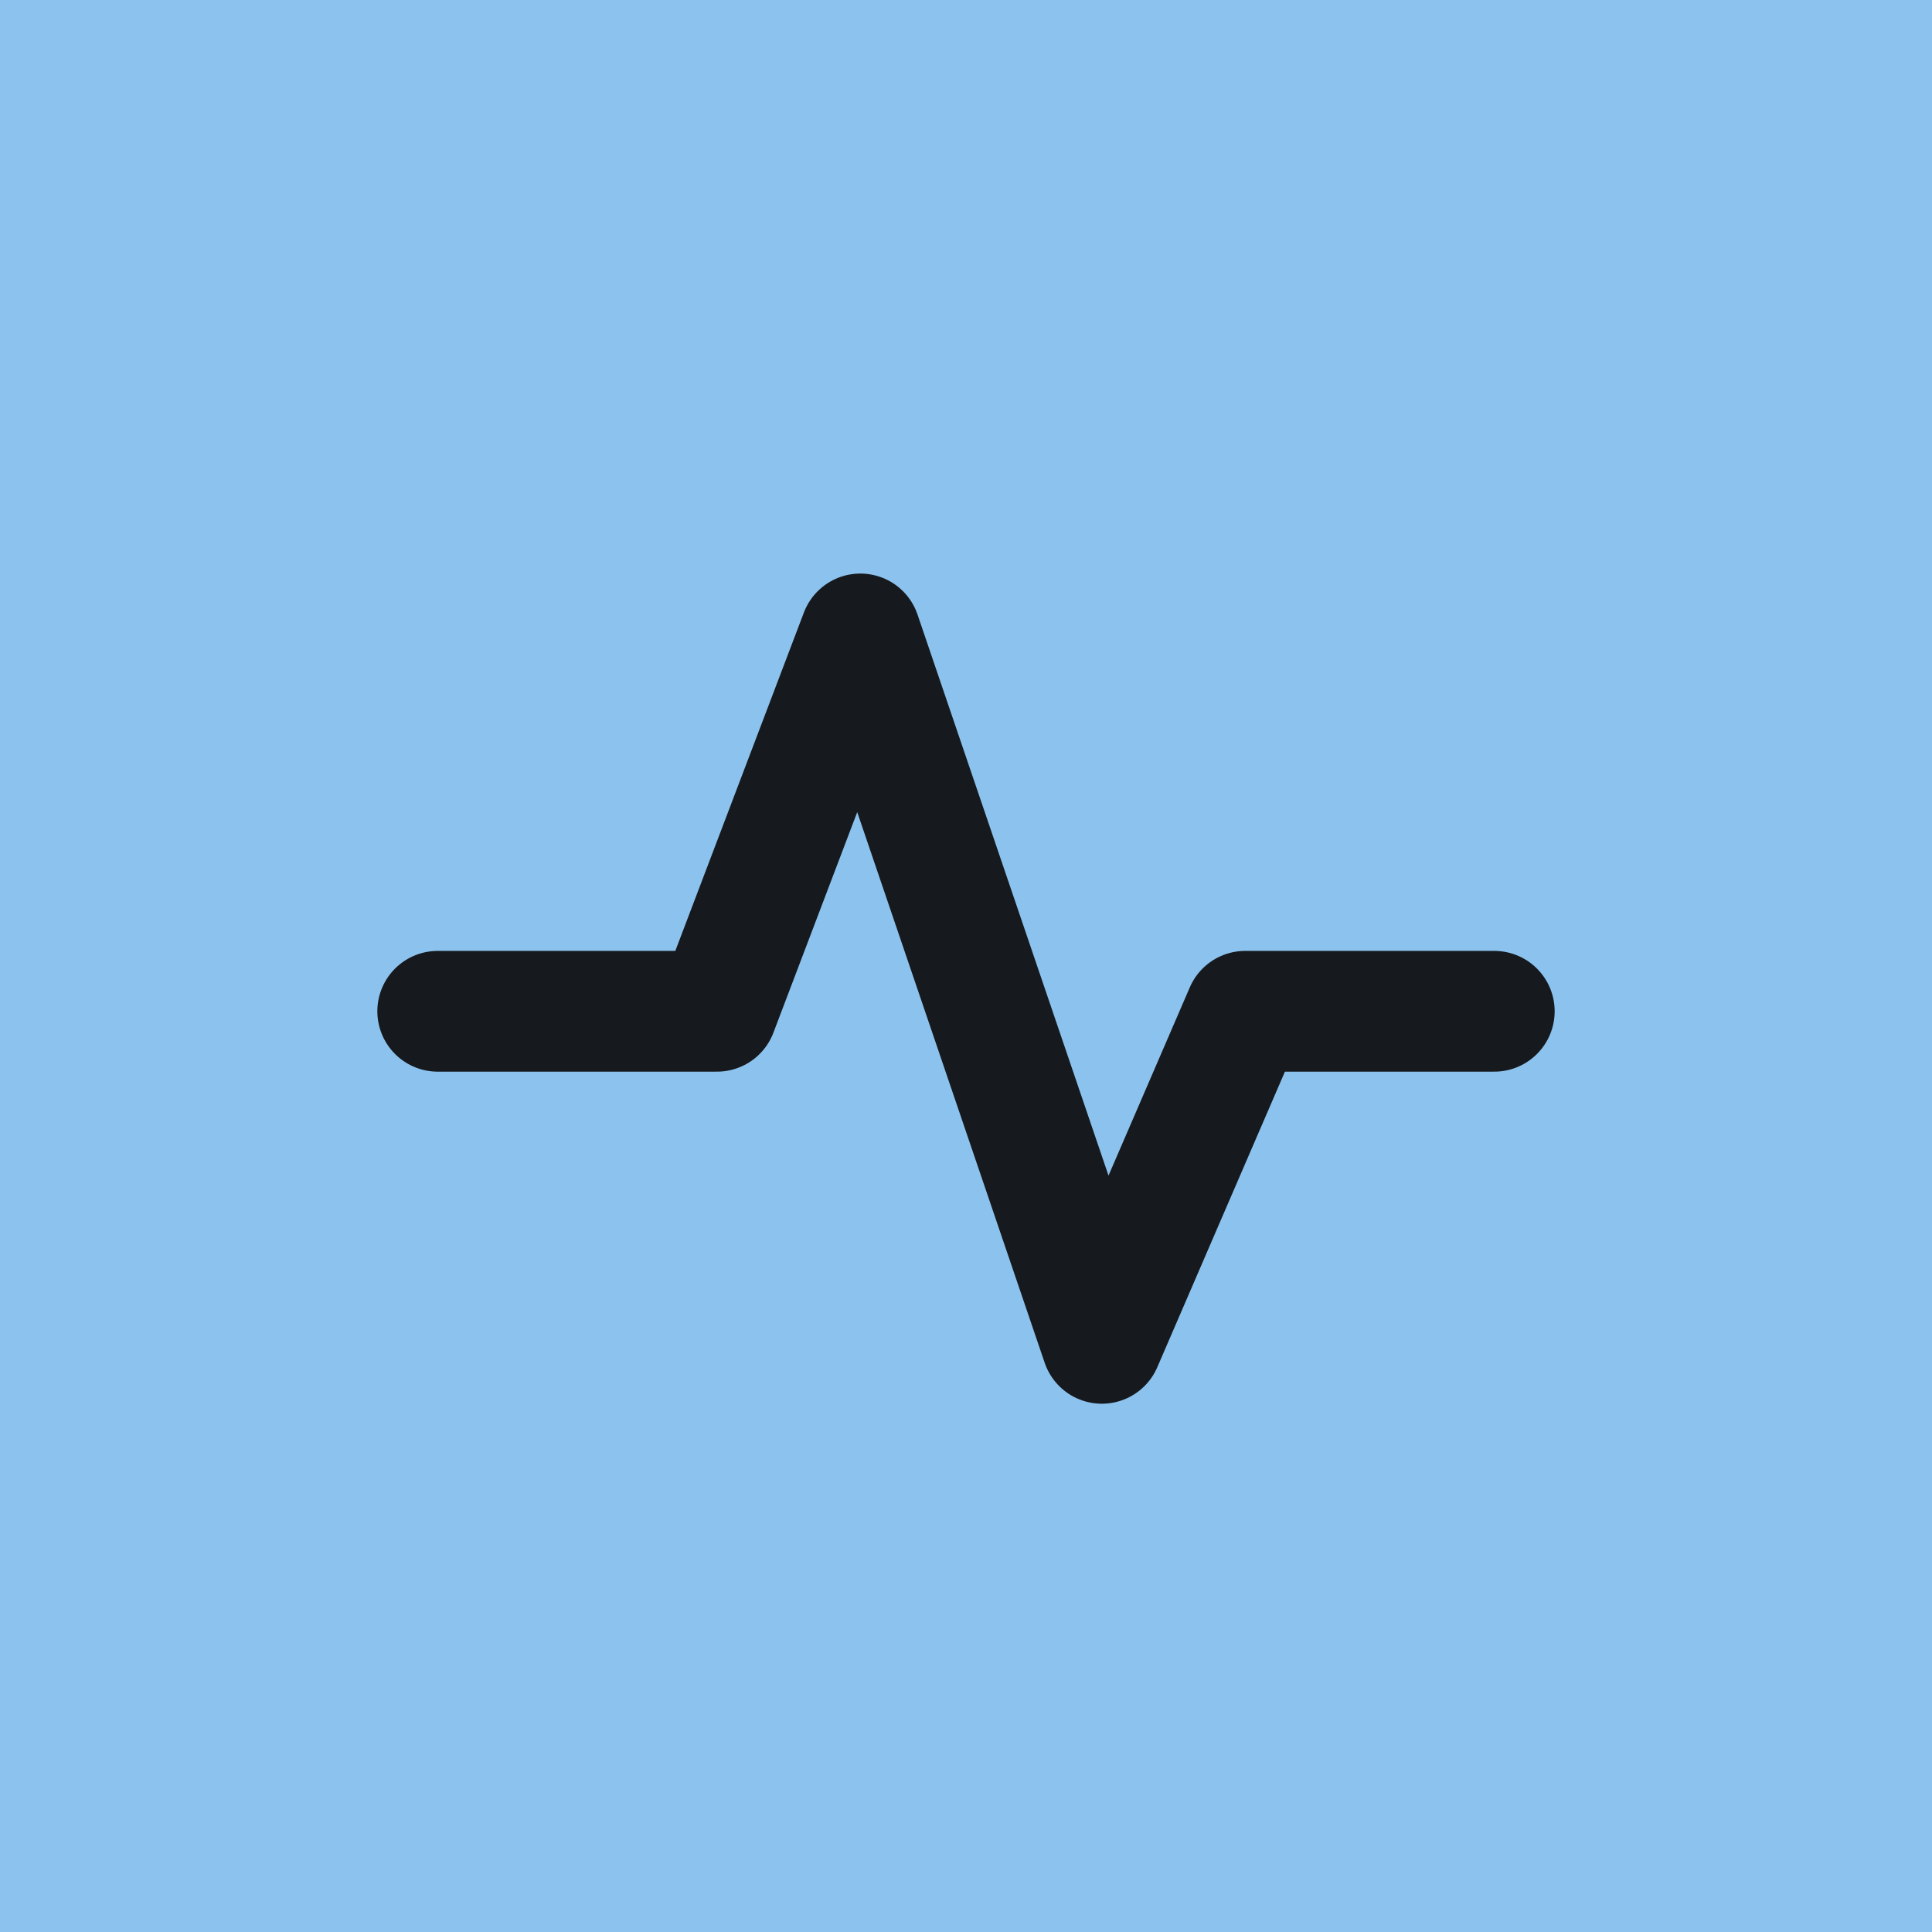
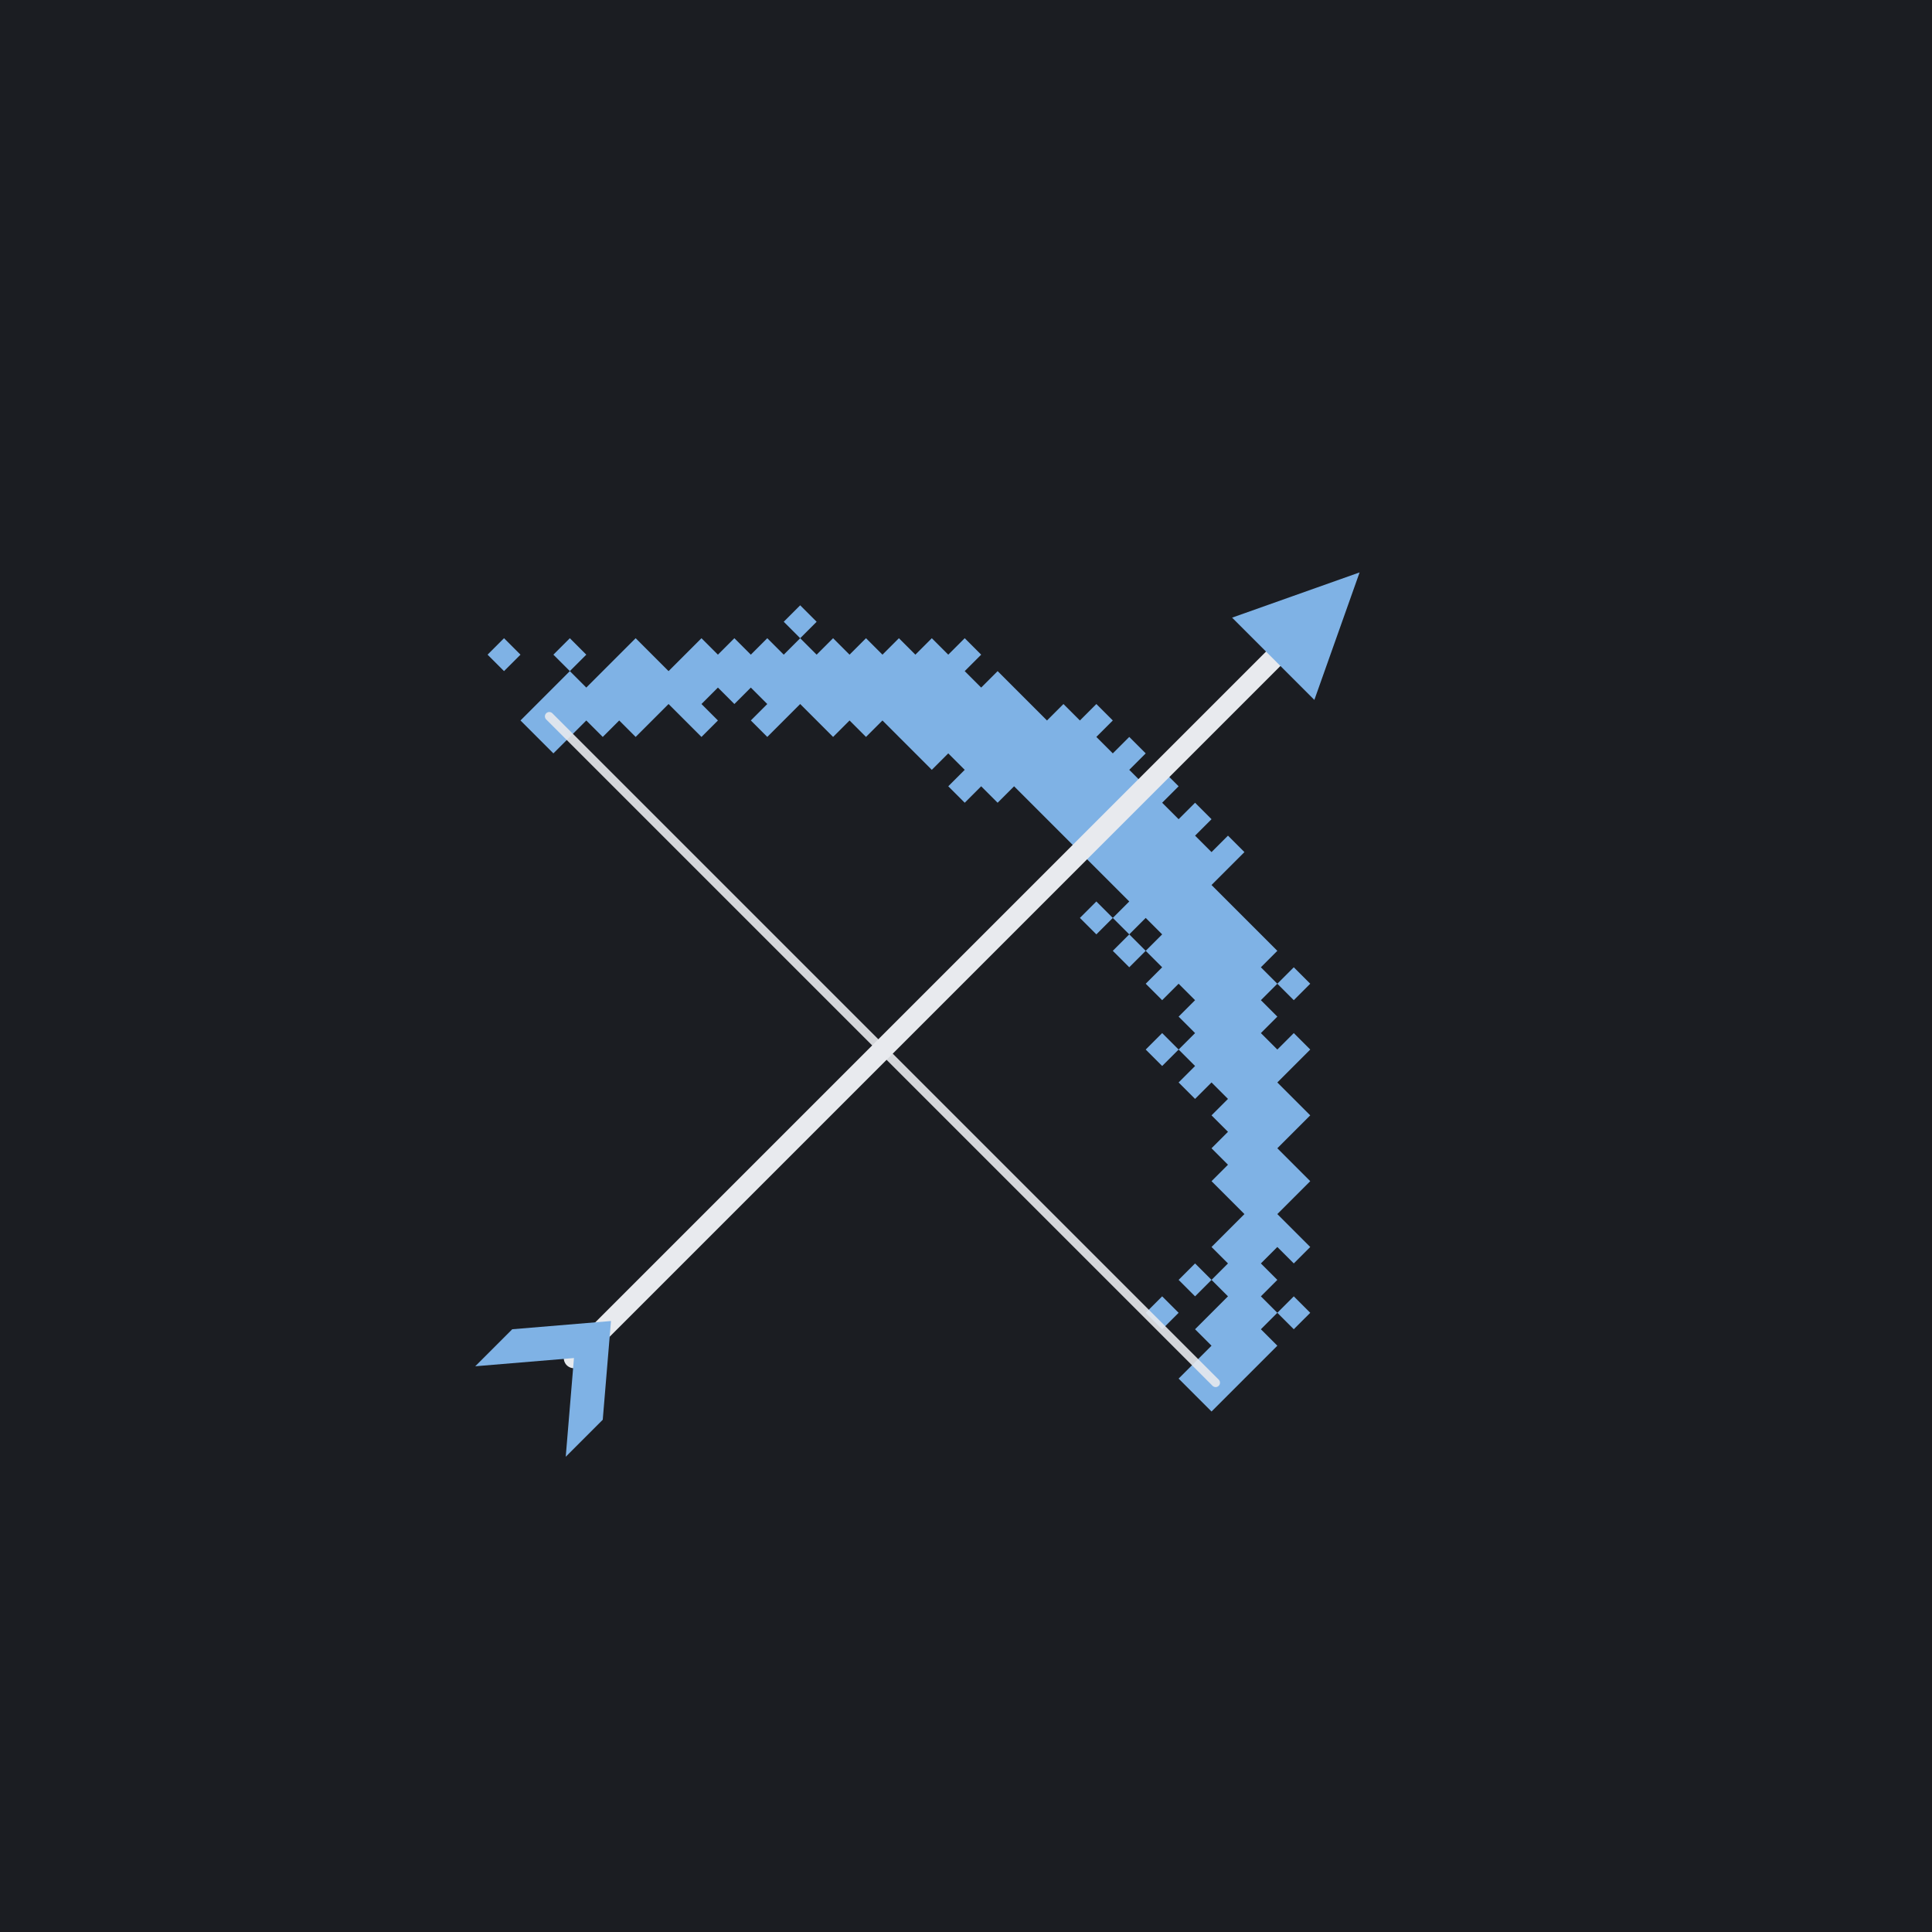
<svg xmlns="http://www.w3.org/2000/svg" viewBox="0 0 512 512">
-   <rect width="512" height="512" fill="#8cc3ee" />
-   <path d="M116 268h74l38-100 64 188 38-88h66" fill="none" stroke="#16191d" stroke-width="32" stroke-linecap="round" stroke-linejoin="round" />
+   <rect width="512" height="512" fill="#1B1D22" />
+   <g transform="translate(256 256) scale(0.82) translate(-256 -256)">
+     <g transform="translate(229 283) rotate(-45) scale(0.94)">
+       <path d="M-8 -168h8v8h-8zM-8 -160h8v8h-8zM-8 152h8v8h-8zM-8 160h8v8h-8zM0 -192h8v8h-8zM0 -168h8v8h-8zM0 -160h8v8h-8zM0 128h8v8h-8zM0 152h8v8h-8zM0 160h8v8h-8zM8 -168h8v8h-8zM8 -160h8v8h-8zM8 -152h8v8h-8zM8 144h8v8h-8zM8 152h8v8h-8zM8 160h8v8h-8zM16 -176h8v8h-8zM16 -160h8v8h-8zM16 -152h8v8h-8zM16 -144h8v8h-8zM16 128h8v8h-8zM16 144h8v8h-8zM16 152h8v8h-8zM16 160h8v8h-8zM24 -160h8v8h-8zM24 -152h8v8h-8zM24 -144h8v8h-8zM24 136h8v8h-8zM24 144h8v8h-8zM24 152h8v8h-8zM32 -160h8v8h-8zM32 -152h8v8h-8zM32 -144h8v8h-8zM32 -136h8v8h-8zM32 -128h8v8h-8zM32 128h8v8h-8zM32 136h8v8h-8zM32 144h8v8h-8zM32 160h8v8h-8zM40 -144h8v8h-8zM40 -136h8v8h-8zM40 128h8v8h-8zM40 136h8v8h-8zM48 -144h8v8h-8zM48 -136h8v8h-8zM48 -128h8v8h-8zM48 -112h8v8h-8zM48 112h8v8h-8zM48 120h8v8h-8zM48 128h8v8h-8zM48 136h8v8h-8zM48 144h8v8h-8zM56 -136h8v8h-8zM56 -128h8v8h-8zM56 -120h8v8h-8zM56 -112h8v8h-8zM56 104h8v8h-8zM56 112h8v8h-8zM56 120h8v8h-8zM56 128h8v8h-8zM64 -128h8v8h-8zM64 -120h8v8h-8zM64 -112h8v8h-8zM64 -104h8v8h-8zM64 -96h8v8h-8zM64 64h8v8h-8zM64 80h8v8h-8zM64 96h8v8h-8zM64 104h8v8h-8zM64 112h8v8h-8zM64 120h8v8h-8zM64 128h8v8h-8zM72 -120h8v8h-8zM72 -112h8v8h-8zM72 -104h8v8h-8zM72 -96h8v8h-8zM72 -88h8v8h-8zM72 72h8v8h-8zM72 80h8v8h-8zM72 88h8v8h-8zM72 96h8v8h-8zM72 104h8v8h-8zM72 112h8v8h-8zM80 -128h8v8h-8zM80 -112h8v8h-8zM80 -104h8v8h-8zM80 -96h8v8h-8zM80 -88h8v8h-8zM80 -80h8v8h-8zM80 -72h8v8h-8zM80 -64h8v8h-8zM80 -48h8v8h-8zM80 16h8v8h-8zM80 32h8v8h-8zM80 48h8v8h-8zM80 64h8v8h-8zM80 72h8v8h-8zM80 80h8v8h-8zM80 88h8v8h-8zM80 96h8v8h-8zM80 104h8v8h-8zM80 112h8v8h-8zM88 -104h8v8h-8zM88 -96h8v8h-8zM88 -88h8v8h-8zM88 -80h8v8h-8zM88 -72h8v8h-8zM88 -64h8v8h-8zM88 -56h8v8h-8zM88 -48h8v8h-8zM88 -40h8v8h-8zM88 24h8v8h-8zM88 40h8v8h-8zM88 48h8v8h-8zM88 56h8v8h-8zM88 64h8v8h-8zM88 72h8v8h-8zM88 80h8v8h-8zM88 88h8v8h-8zM88 96h8v8h-8zM96 -96h8v8h-8zM96 -88h8v8h-8zM96 -80h8v8h-8zM96 -72h8v8h-8zM96 -64h8v8h-8zM96 -56h8v8h-8zM96 -48h8v8h-8zM96 -40h8v8h-8zM96 -32h8v8h-8zM96 -24h8v8h-8zM96 -16h8v8h-8zM96 -8h8v8h-8zM96 0h8v8h-8zM96 8h8v8h-8zM96 16h8v8h-8zM96 24h8v8h-8zM96 32h8v8h-8zM96 40h8v8h-8zM96 48h8v8h-8zM96 56h8v8h-8zM96 64h8v8h-8zM96 72h8v8h-8zM96 80h8v8h-8zM96 96h8v8h-8zM104 -88h8v8h-8zM104 -80h8v8h-8zM104 -72h8v8h-8zM104 -64h8v8h-8zM104 -56h8v8h-8zM104 -48h8v8h-8zM104 -40h8v8h-8zM104 -32h8v8h-8zM104 -24h8v8h-8zM104 -16h8v8h-8zM104 -8h8v8h-8zM104 0h8v8h-8zM104 8h8v8h-8zM104 16h8v8h-8zM104 24h8v8h-8zM104 32h8v8h-8zM104 40h8v8h-8zM104 48h8v8h-8zM104 56h8v8h-8zM104 64h8v8h-8zM104 72h8v8h-8zM112 -80h8v8h-8zM112 -64h8v8h-8zM112 -56h8v8h-8zM112 -48h8v8h-8zM112 -40h8v8h-8zM112 -32h8v8h-8zM112 -24h8v8h-8zM112 -16h8v8h-8zM112 -8h8v8h-8zM112 0h8v8h-8zM112 8h8v8h-8zM112 16h8v8h-8zM112 24h8v8h-8zM112 32h8v8h-8zM112 40h8v8h-8zM112 48h8v8h-8zM112 56h8v8h-8zM112 64h8v8h-8zM112 80h8v8h-8zM120 -40h8v8h-8zM120 -32h8v8h-8zM120 -24h8v8h-8zM120 -16h8v8h-8zM120 -8h8v8h-8zM120 0h8v8h-8zM120 8h8v8h-8zM120 16h8v8h-8zM120 24h8v8h-8zM120 32h8v8h-8zM128 -32h8v8h-8zM128 -16h8v8h-8zM128 0h8v8h-8zM128 16h8v8h-8zM128 32h8v8h-8z" fill="#7FB2E5" />
+       <line x1="0" y1="-162" x2="0" y2="162" stroke="#E8EAEE" stroke-width="3" stroke-linecap="round" opacity="0.9" />
+       <line x1="-150" y1="0" x2="196" y2="0" stroke="#E8EAEE" stroke-width="7" stroke-linecap="round" />
+       <path d="M232 0 L190 -20 L190 20 Z" fill="#7FB2E5" />
+       <path d="M-150 0 L-176 -22 L-158 -22 L-132 0 L-158 22 L-176 22 Z" fill="#7FB2E5" />
+     </g>
+   </g>
</svg>
